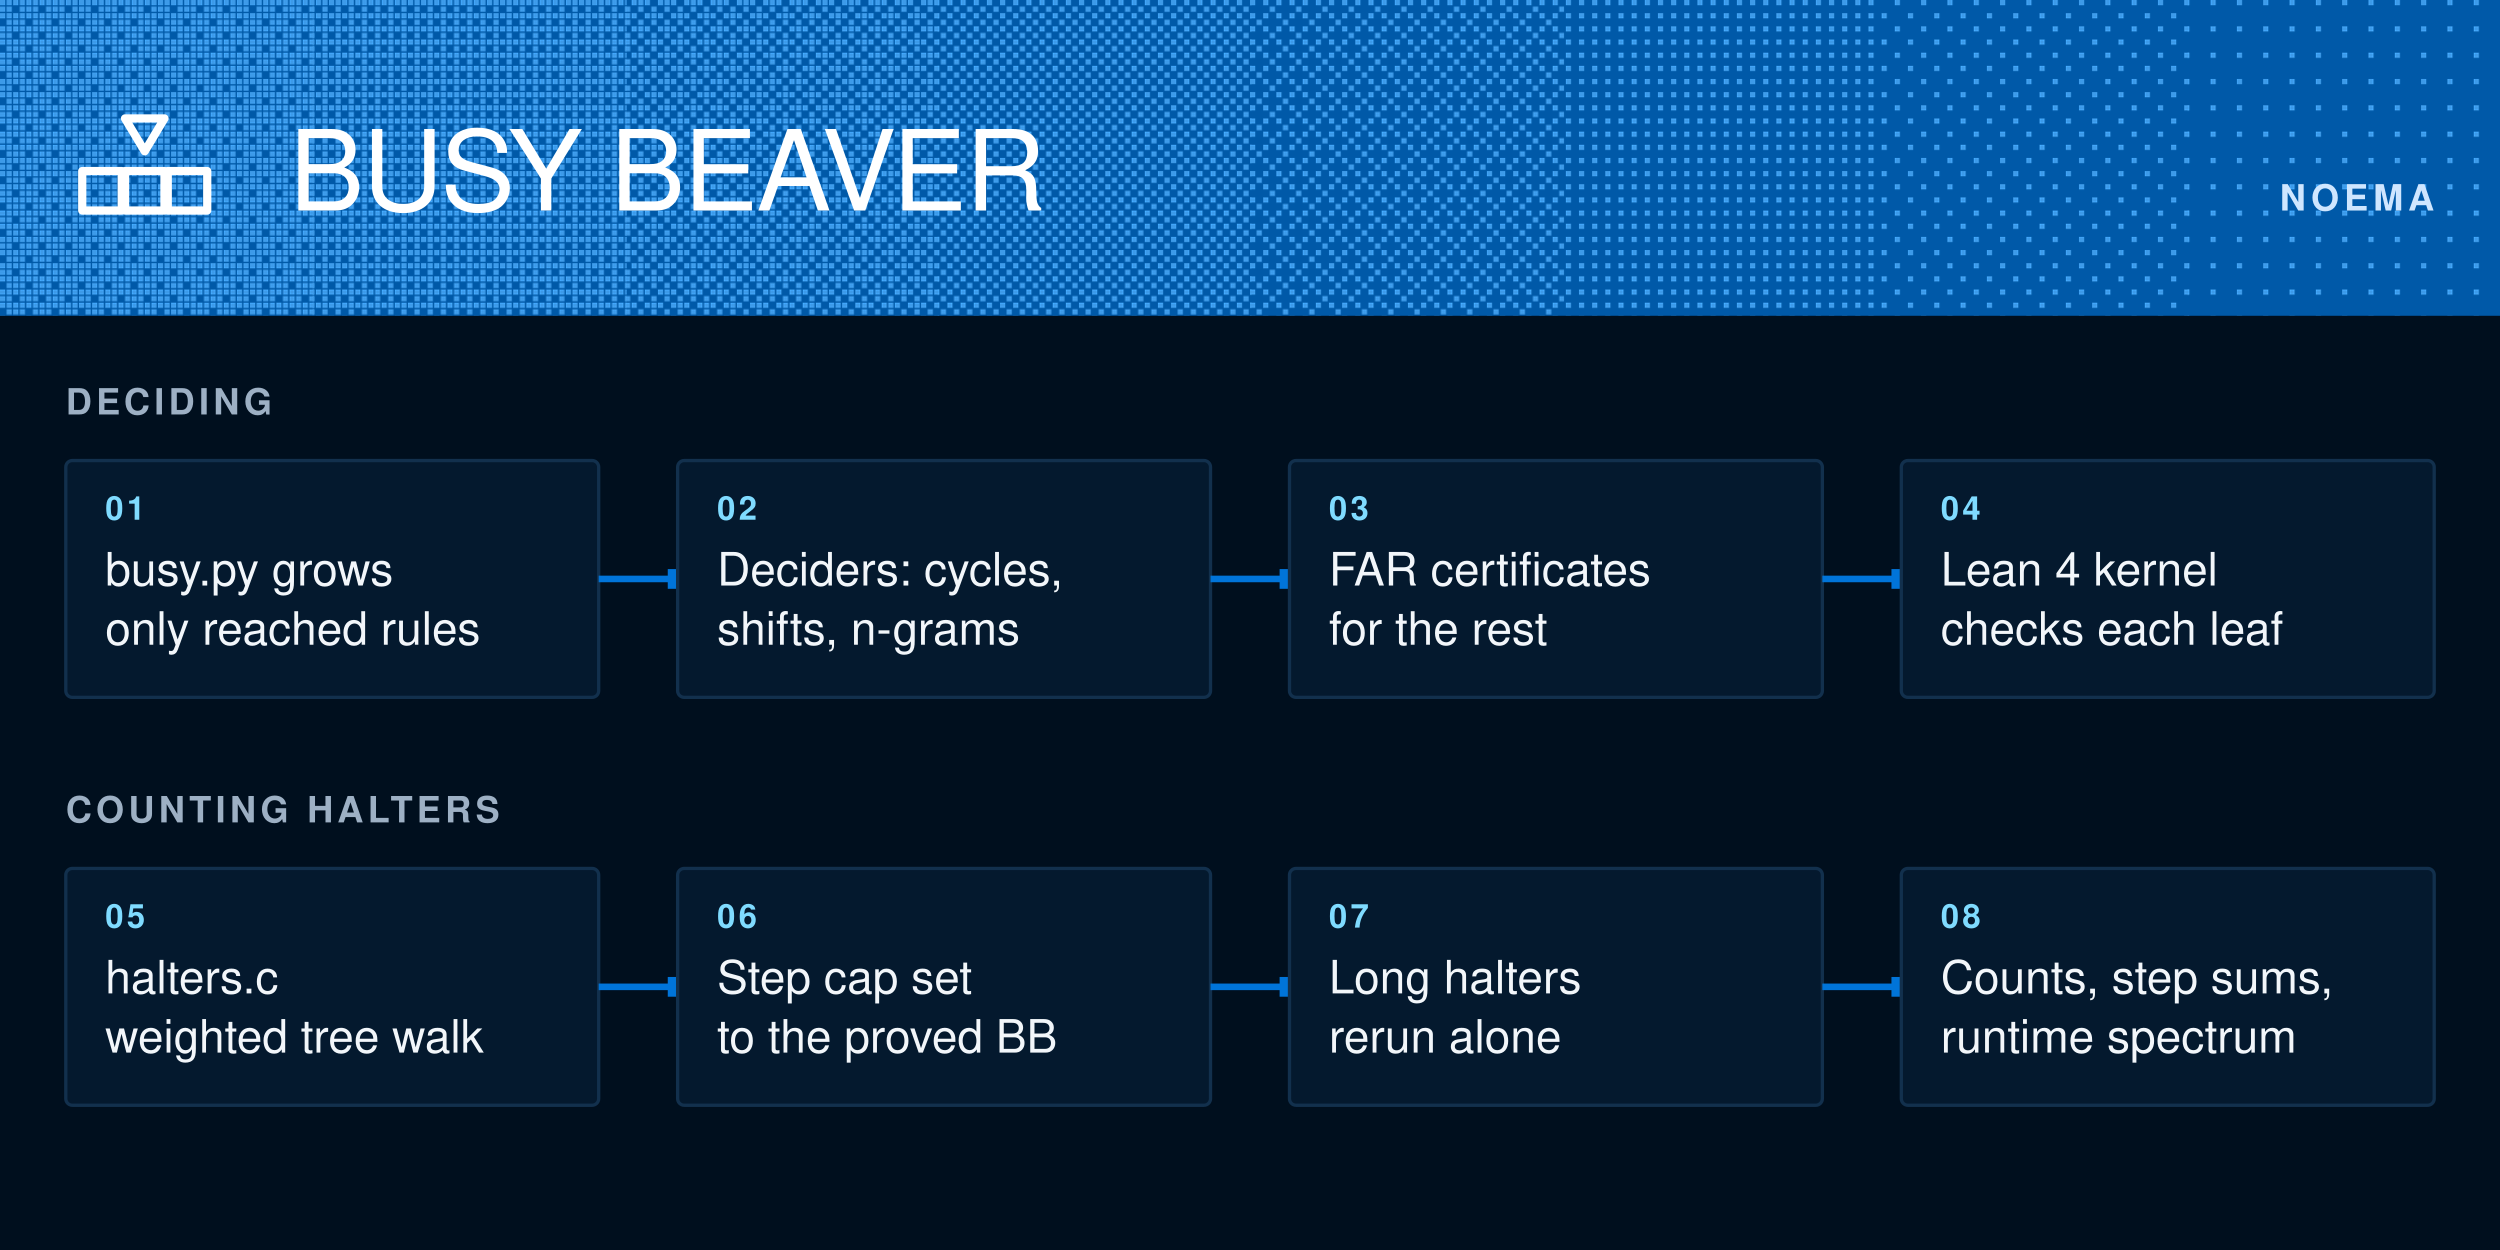
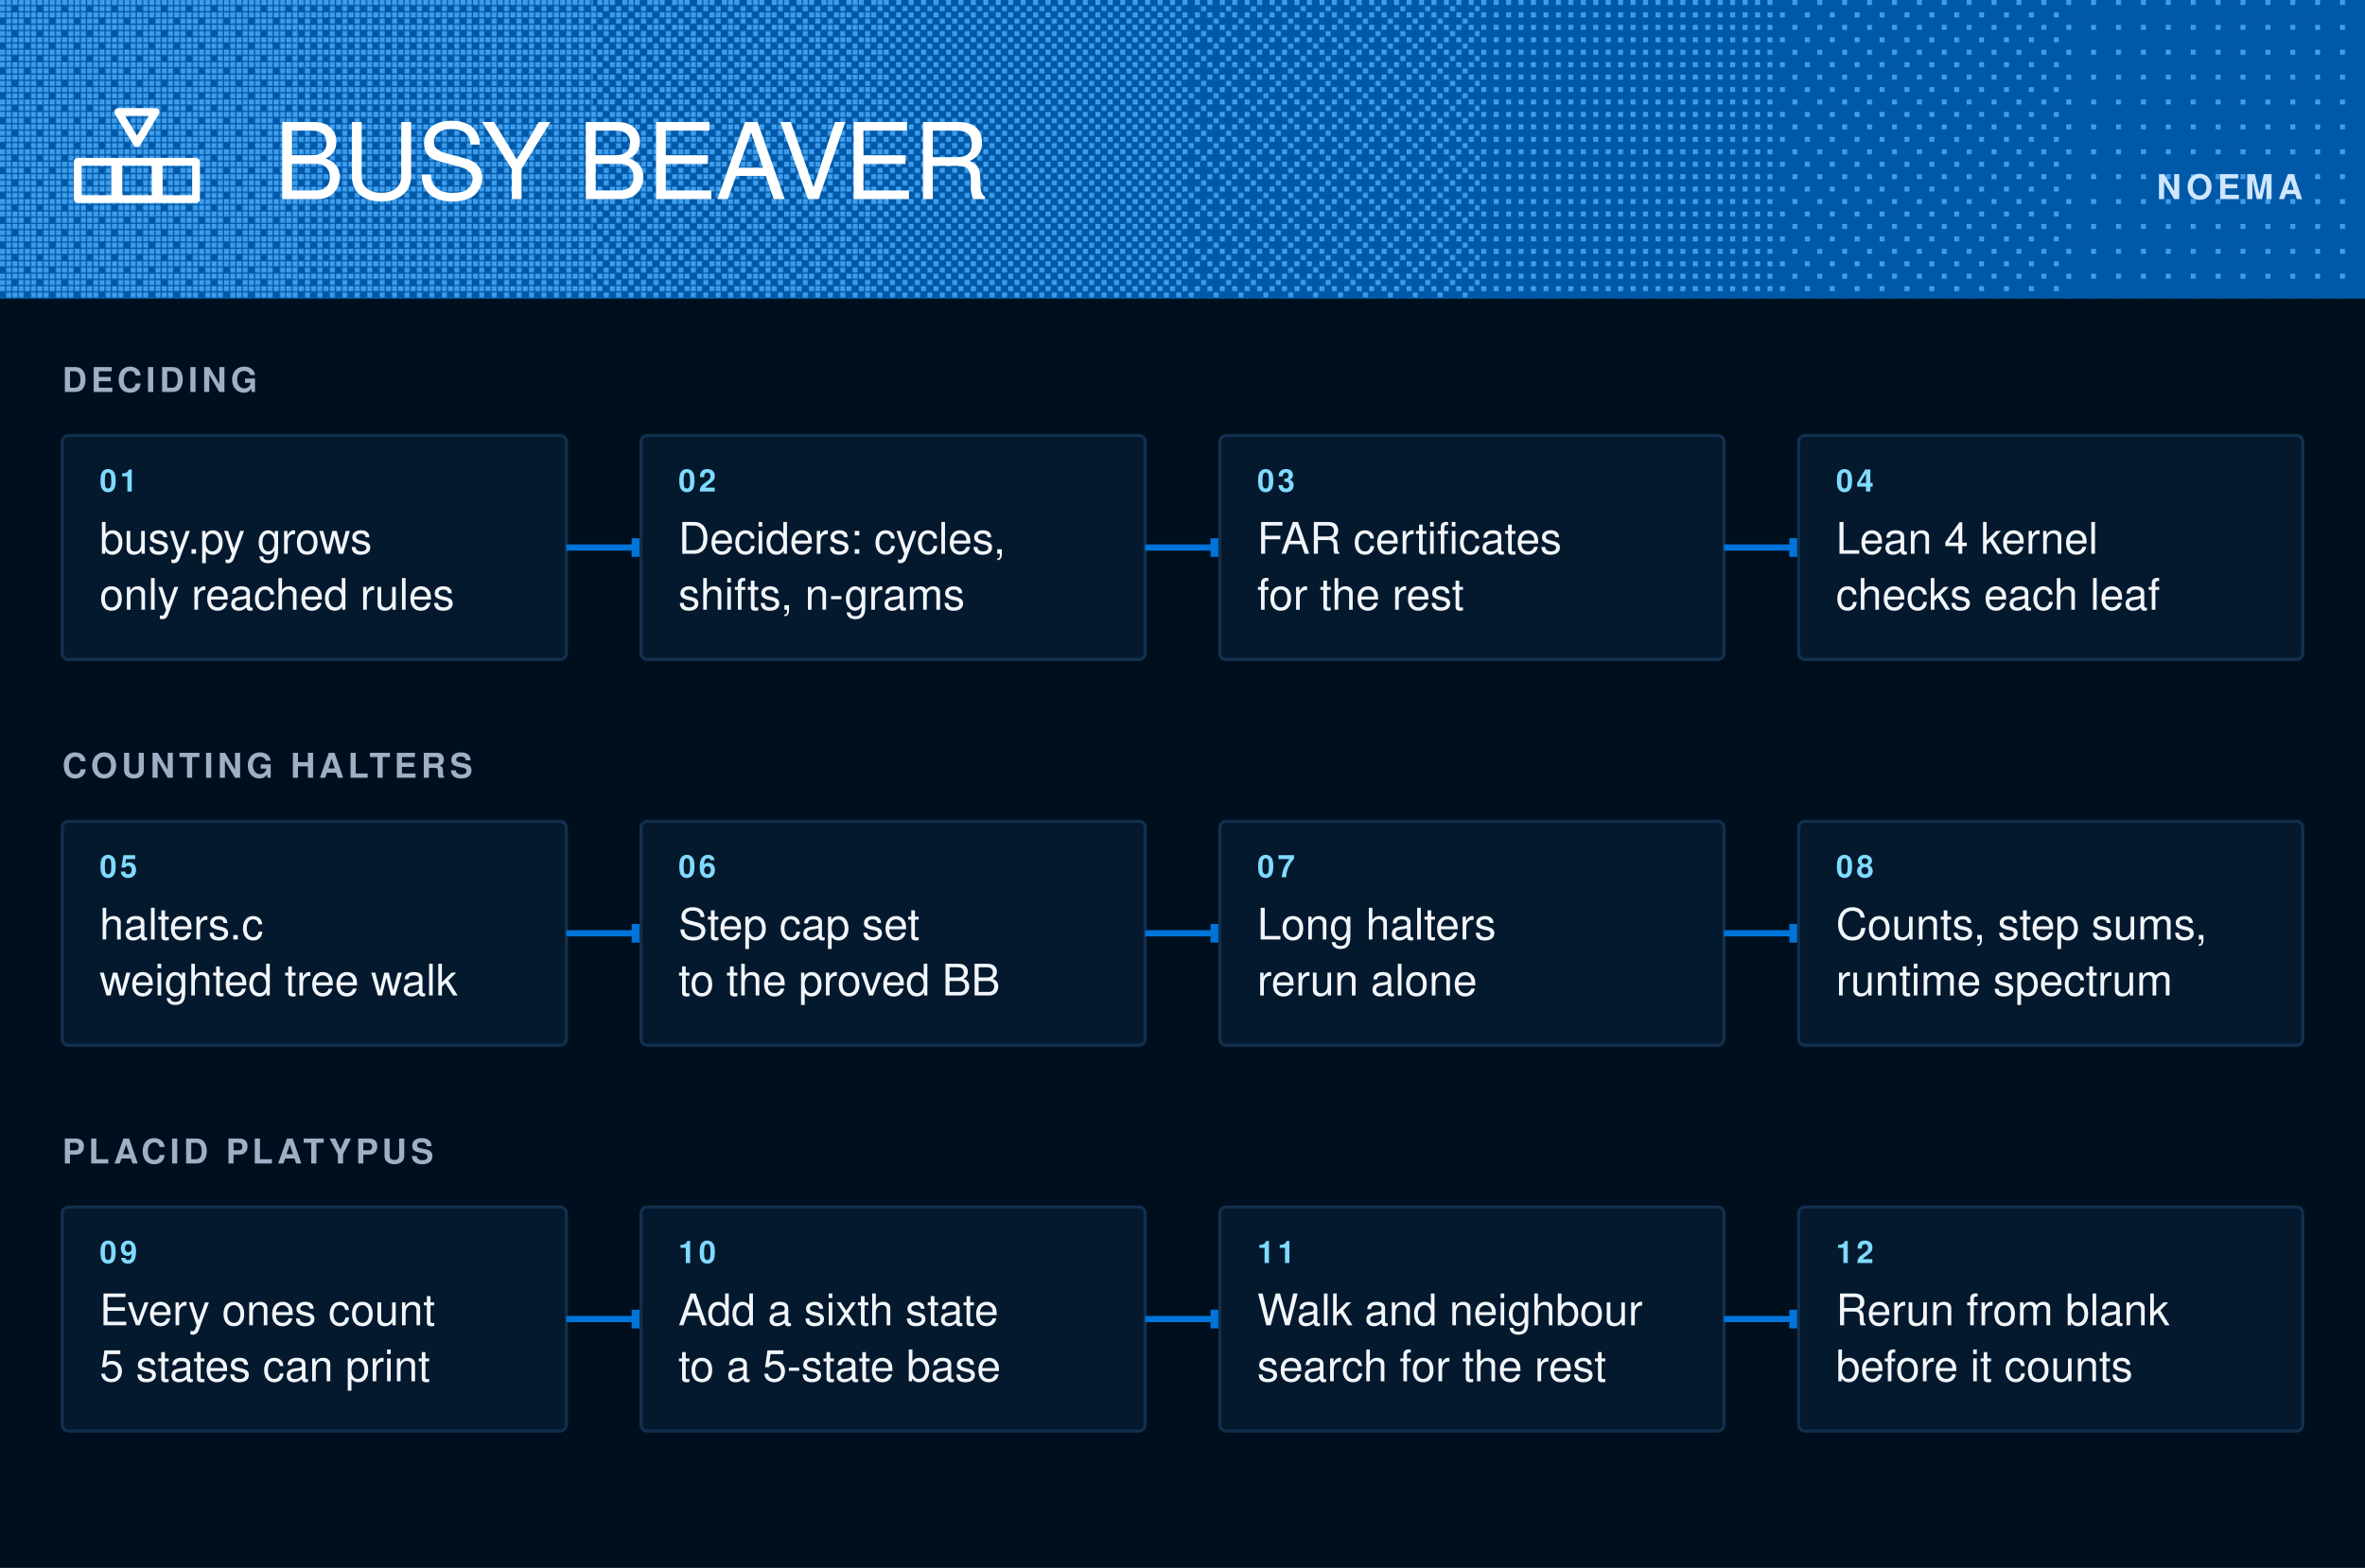
- <svg xmlns="http://www.w3.org/2000/svg" viewBox="0 0 760 380" role="img" aria-label="Busy Beaver tree to deciders to FAR certificates to Lean, and halters.c counting to cross-checks">
+ <svg xmlns="http://www.w3.org/2000/svg" viewBox="0 0 760 504" role="img" aria-label="Busy Beaver tree to deciders to FAR certificates to Lean, halters.c counting, and the Placid Platypus search">
  <defs>
    <pattern id="d0" width="8" height="8" patternUnits="userSpaceOnUse">
      <g fill="#3d9ae8">
        <rect x="0" y="0" width="1.6" height="1.6" />
      </g>
    </pattern>
    <pattern id="d1" width="8" height="8" patternUnits="userSpaceOnUse">
      <g fill="#3d9ae8">
        <rect x="0" y="0" width="1.6" height="1.6" />
        <rect x="4" y="4" width="1.6" height="1.6" />
      </g>
    </pattern>
    <pattern id="d2" width="8" height="8" patternUnits="userSpaceOnUse">
      <g fill="#3d9ae8">
        <rect x="0" y="0" width="1.6" height="1.6" />
        <rect x="4" y="0" width="1.6" height="1.6" />
        <rect x="0" y="4" width="1.6" height="1.6" />
        <rect x="4" y="4" width="1.6" height="1.6" />
      </g>
    </pattern>
    <pattern id="d3" width="8" height="8" patternUnits="userSpaceOnUse">
      <g fill="#3d9ae8">
        <rect x="0" y="0" width="1.6" height="1.6" />
        <rect x="4" y="0" width="1.6" height="1.6" />
        <rect x="2" y="2" width="1.6" height="1.6" />
        <rect x="0" y="4" width="1.6" height="1.6" />
        <rect x="4" y="4" width="1.6" height="1.6" />
        <rect x="6" y="6" width="1.6" height="1.6" />
      </g>
    </pattern>
    <pattern id="d4" width="8" height="8" patternUnits="userSpaceOnUse">
      <g fill="#3d9ae8">
        <rect x="0" y="0" width="1.6" height="1.6" />
        <rect x="4" y="0" width="1.6" height="1.6" />
        <rect x="2" y="2" width="1.6" height="1.6" />
        <rect x="6" y="2" width="1.6" height="1.6" />
        <rect x="0" y="4" width="1.6" height="1.6" />
        <rect x="4" y="4" width="1.6" height="1.6" />
        <rect x="2" y="6" width="1.6" height="1.6" />
        <rect x="6" y="6" width="1.6" height="1.6" />
      </g>
    </pattern>
    <pattern id="d5" width="8" height="8" patternUnits="userSpaceOnUse">
      <g fill="#3d9ae8">
        <rect x="0" y="0" width="1.6" height="1.6" />
        <rect x="2" y="0" width="1.6" height="1.6" />
        <rect x="4" y="0" width="1.6" height="1.6" />
        <rect x="2" y="2" width="1.6" height="1.6" />
        <rect x="6" y="2" width="1.6" height="1.6" />
        <rect x="0" y="4" width="1.6" height="1.6" />
        <rect x="4" y="4" width="1.6" height="1.6" />
        <rect x="6" y="4" width="1.6" height="1.6" />
        <rect x="2" y="6" width="1.6" height="1.6" />
        <rect x="6" y="6" width="1.6" height="1.6" />
      </g>
    </pattern>
    <pattern id="d6" width="8" height="8" patternUnits="userSpaceOnUse">
      <g fill="#3d9ae8">
        <rect x="0" y="0" width="1.6" height="1.6" />
        <rect x="2" y="0" width="1.6" height="1.6" />
        <rect x="4" y="0" width="1.6" height="1.6" />
        <rect x="6" y="0" width="1.6" height="1.6" />
        <rect x="2" y="2" width="1.6" height="1.6" />
        <rect x="6" y="2" width="1.6" height="1.6" />
        <rect x="0" y="4" width="1.6" height="1.6" />
        <rect x="2" y="4" width="1.6" height="1.6" />
        <rect x="4" y="4" width="1.6" height="1.6" />
        <rect x="6" y="4" width="1.6" height="1.6" />
        <rect x="2" y="6" width="1.6" height="1.6" />
        <rect x="6" y="6" width="1.6" height="1.6" />
      </g>
    </pattern>
    <pattern id="d7" width="8" height="8" patternUnits="userSpaceOnUse">
      <g fill="#3d9ae8">
        <rect x="0" y="0" width="1.6" height="1.6" />
        <rect x="2" y="0" width="1.6" height="1.6" />
        <rect x="4" y="0" width="1.6" height="1.6" />
        <rect x="6" y="0" width="1.6" height="1.6" />
        <rect x="0" y="2" width="1.6" height="1.6" />
        <rect x="2" y="2" width="1.6" height="1.6" />
        <rect x="6" y="2" width="1.6" height="1.6" />
        <rect x="0" y="4" width="1.6" height="1.6" />
        <rect x="2" y="4" width="1.6" height="1.6" />
        <rect x="4" y="4" width="1.6" height="1.6" />
        <rect x="6" y="4" width="1.6" height="1.6" />
        <rect x="2" y="6" width="1.6" height="1.6" />
        <rect x="4" y="6" width="1.6" height="1.6" />
        <rect x="6" y="6" width="1.6" height="1.6" />
      </g>
    </pattern>
  </defs>
-   <rect width="760" height="380" fill="#000f1e" />
+   <rect width="760" height="504" fill="#000f1e" />
  <rect x="0" y="0" width="760" height="96" fill="#0059a8" />
  <rect x="0" y="0" width="95.5" height="96" fill="url(#d7)" />
  <rect x="95" y="0" width="95.5" height="96" fill="url(#d6)" />
  <rect x="190" y="0" width="95.5" height="96" fill="url(#d5)" />
  <rect x="285" y="0" width="95.5" height="96" fill="url(#d4)" />
  <rect x="380" y="0" width="95.5" height="96" fill="url(#d3)" />
  <rect x="475" y="0" width="95.5" height="96" fill="url(#d2)" />
  <rect x="570" y="0" width="95.5" height="96" fill="url(#d1)" />
  <rect x="665" y="0" width="95.5" height="96" fill="url(#d0)" />
  <g transform="translate(20 24) scale(1)" fill="none" stroke="#ffffff" stroke-width="2.5" stroke-linecap="round" stroke-linejoin="round" color="#ffffff">
    <rect x="5" y="28" width="12" height="12" />
    <rect x="18" y="28" width="12" height="12" />
    <rect x="31" y="28" width="12" height="12" />
    <path d="M24 22 18 12h12z" />
  </g>
  <text x="88" y="64" font-family="'Hanken Grotesk', -apple-system, 'Helvetica Neue', Helvetica, Arial, sans-serif" font-size="34" font-weight="200" fill="#ffffff" text-anchor="start" letter-spacing="-0.5">BUSY BEAVER</text>
  <text x="740" y="64" font-family="'Hanken Grotesk', -apple-system, 'Helvetica Neue', Helvetica, Arial, sans-serif" font-size="11" font-weight="600" fill="#cfe6ff" text-anchor="end" letter-spacing="1.5">NOEMA</text>
  <text x="20" y="126" font-family="'Hanken Grotesk', -apple-system, 'Helvetica Neue', Helvetica, Arial, sans-serif" font-size="11" font-weight="600" fill="#9db0c4" text-anchor="start" letter-spacing="1.3">DECIDING</text>
  <rect x="20" y="140" width="162" height="72" rx="2" fill="#04192e" stroke="#12304d" />
  <text x="32" y="158" font-family="'Hanken Grotesk', -apple-system, 'Helvetica Neue', Helvetica, Arial, sans-serif" font-size="10" font-weight="600" fill="#7FDBFF" text-anchor="start" letter-spacing="1">01</text>
  <text x="32" y="178" font-family="'Hanken Grotesk', -apple-system, 'Helvetica Neue', Helvetica, Arial, sans-serif" font-size="14" font-weight="400" fill="#f2f6fa" text-anchor="start">busy.py grows</text>
  <text x="32" y="196" font-family="'Hanken Grotesk', -apple-system, 'Helvetica Neue', Helvetica, Arial, sans-serif" font-size="14" font-weight="400" fill="#f2f6fa" text-anchor="start">only reached rules</text>
  <path d="M182 176h24" stroke="#0074D9" stroke-width="2" />
  <rect x="203" y="173" width="6" height="6" fill="#0074D9" />
  <rect x="206" y="140" width="162" height="72" rx="2" fill="#04192e" stroke="#12304d" />
  <text x="218" y="158" font-family="'Hanken Grotesk', -apple-system, 'Helvetica Neue', Helvetica, Arial, sans-serif" font-size="10" font-weight="600" fill="#7FDBFF" text-anchor="start" letter-spacing="1">02</text>
  <text x="218" y="178" font-family="'Hanken Grotesk', -apple-system, 'Helvetica Neue', Helvetica, Arial, sans-serif" font-size="14" font-weight="400" fill="#f2f6fa" text-anchor="start">Deciders: cycles,</text>
  <text x="218" y="196" font-family="'Hanken Grotesk', -apple-system, 'Helvetica Neue', Helvetica, Arial, sans-serif" font-size="14" font-weight="400" fill="#f2f6fa" text-anchor="start">shifts, n-grams</text>
  <path d="M368 176h24" stroke="#0074D9" stroke-width="2" />
  <rect x="389" y="173" width="6" height="6" fill="#0074D9" />
  <rect x="392" y="140" width="162" height="72" rx="2" fill="#04192e" stroke="#12304d" />
  <text x="404" y="158" font-family="'Hanken Grotesk', -apple-system, 'Helvetica Neue', Helvetica, Arial, sans-serif" font-size="10" font-weight="600" fill="#7FDBFF" text-anchor="start" letter-spacing="1">03</text>
  <text x="404" y="178" font-family="'Hanken Grotesk', -apple-system, 'Helvetica Neue', Helvetica, Arial, sans-serif" font-size="14" font-weight="400" fill="#f2f6fa" text-anchor="start">FAR certificates</text>
  <text x="404" y="196" font-family="'Hanken Grotesk', -apple-system, 'Helvetica Neue', Helvetica, Arial, sans-serif" font-size="14" font-weight="400" fill="#f2f6fa" text-anchor="start">for the rest</text>
  <path d="M554 176h24" stroke="#0074D9" stroke-width="2" />
  <rect x="575" y="173" width="6" height="6" fill="#0074D9" />
  <rect x="578" y="140" width="162" height="72" rx="2" fill="#04192e" stroke="#12304d" />
  <text x="590" y="158" font-family="'Hanken Grotesk', -apple-system, 'Helvetica Neue', Helvetica, Arial, sans-serif" font-size="10" font-weight="600" fill="#7FDBFF" text-anchor="start" letter-spacing="1">04</text>
  <text x="590" y="178" font-family="'Hanken Grotesk', -apple-system, 'Helvetica Neue', Helvetica, Arial, sans-serif" font-size="14" font-weight="400" fill="#f2f6fa" text-anchor="start">Lean 4 kernel</text>
  <text x="590" y="196" font-family="'Hanken Grotesk', -apple-system, 'Helvetica Neue', Helvetica, Arial, sans-serif" font-size="14" font-weight="400" fill="#f2f6fa" text-anchor="start">checks each leaf</text>
  <text x="20" y="250" font-family="'Hanken Grotesk', -apple-system, 'Helvetica Neue', Helvetica, Arial, sans-serif" font-size="11" font-weight="600" fill="#9db0c4" text-anchor="start" letter-spacing="1.3">COUNTING HALTERS</text>
  <rect x="20" y="264" width="162" height="72" rx="2" fill="#04192e" stroke="#12304d" />
  <text x="32" y="282" font-family="'Hanken Grotesk', -apple-system, 'Helvetica Neue', Helvetica, Arial, sans-serif" font-size="10" font-weight="600" fill="#7FDBFF" text-anchor="start" letter-spacing="1">05</text>
  <text x="32" y="302" font-family="'Hanken Grotesk', -apple-system, 'Helvetica Neue', Helvetica, Arial, sans-serif" font-size="14" font-weight="400" fill="#f2f6fa" text-anchor="start">halters.c</text>
  <text x="32" y="320" font-family="'Hanken Grotesk', -apple-system, 'Helvetica Neue', Helvetica, Arial, sans-serif" font-size="14" font-weight="400" fill="#f2f6fa" text-anchor="start">weighted tree walk</text>
  <path d="M182 300h24" stroke="#0074D9" stroke-width="2" />
  <rect x="203" y="297" width="6" height="6" fill="#0074D9" />
  <rect x="206" y="264" width="162" height="72" rx="2" fill="#04192e" stroke="#12304d" />
  <text x="218" y="282" font-family="'Hanken Grotesk', -apple-system, 'Helvetica Neue', Helvetica, Arial, sans-serif" font-size="10" font-weight="600" fill="#7FDBFF" text-anchor="start" letter-spacing="1">06</text>
  <text x="218" y="302" font-family="'Hanken Grotesk', -apple-system, 'Helvetica Neue', Helvetica, Arial, sans-serif" font-size="14" font-weight="400" fill="#f2f6fa" text-anchor="start">Step cap set</text>
  <text x="218" y="320" font-family="'Hanken Grotesk', -apple-system, 'Helvetica Neue', Helvetica, Arial, sans-serif" font-size="14" font-weight="400" fill="#f2f6fa" text-anchor="start">to the proved BB</text>
  <path d="M368 300h24" stroke="#0074D9" stroke-width="2" />
  <rect x="389" y="297" width="6" height="6" fill="#0074D9" />
  <rect x="392" y="264" width="162" height="72" rx="2" fill="#04192e" stroke="#12304d" />
  <text x="404" y="282" font-family="'Hanken Grotesk', -apple-system, 'Helvetica Neue', Helvetica, Arial, sans-serif" font-size="10" font-weight="600" fill="#7FDBFF" text-anchor="start" letter-spacing="1">07</text>
  <text x="404" y="302" font-family="'Hanken Grotesk', -apple-system, 'Helvetica Neue', Helvetica, Arial, sans-serif" font-size="14" font-weight="400" fill="#f2f6fa" text-anchor="start">Long halters</text>
  <text x="404" y="320" font-family="'Hanken Grotesk', -apple-system, 'Helvetica Neue', Helvetica, Arial, sans-serif" font-size="14" font-weight="400" fill="#f2f6fa" text-anchor="start">rerun alone</text>
  <path d="M554 300h24" stroke="#0074D9" stroke-width="2" />
  <rect x="575" y="297" width="6" height="6" fill="#0074D9" />
  <rect x="578" y="264" width="162" height="72" rx="2" fill="#04192e" stroke="#12304d" />
  <text x="590" y="282" font-family="'Hanken Grotesk', -apple-system, 'Helvetica Neue', Helvetica, Arial, sans-serif" font-size="10" font-weight="600" fill="#7FDBFF" text-anchor="start" letter-spacing="1">08</text>
  <text x="590" y="302" font-family="'Hanken Grotesk', -apple-system, 'Helvetica Neue', Helvetica, Arial, sans-serif" font-size="14" font-weight="400" fill="#f2f6fa" text-anchor="start">Counts, step sums,</text>
  <text x="590" y="320" font-family="'Hanken Grotesk', -apple-system, 'Helvetica Neue', Helvetica, Arial, sans-serif" font-size="14" font-weight="400" fill="#f2f6fa" text-anchor="start">runtime spectrum</text>
+   <text x="20" y="374" font-family="'Hanken Grotesk', -apple-system, 'Helvetica Neue', Helvetica, Arial, sans-serif" font-size="11" font-weight="600" fill="#9db0c4" text-anchor="start" letter-spacing="1.3">PLACID PLATYPUS</text>
+   <rect x="20" y="388" width="162" height="72" rx="2" fill="#04192e" stroke="#12304d" />
+   <text x="32" y="406" font-family="'Hanken Grotesk', -apple-system, 'Helvetica Neue', Helvetica, Arial, sans-serif" font-size="10" font-weight="600" fill="#7FDBFF" text-anchor="start" letter-spacing="1">09</text>
+   <text x="32" y="426" font-family="'Hanken Grotesk', -apple-system, 'Helvetica Neue', Helvetica, Arial, sans-serif" font-size="14" font-weight="400" fill="#f2f6fa" text-anchor="start">Every ones count</text>
+   <text x="32" y="444" font-family="'Hanken Grotesk', -apple-system, 'Helvetica Neue', Helvetica, Arial, sans-serif" font-size="14" font-weight="400" fill="#f2f6fa" text-anchor="start">5 states can print</text>
+   <path d="M182 424h24" stroke="#0074D9" stroke-width="2" />
+   <rect x="203" y="421" width="6" height="6" fill="#0074D9" />
+   <rect x="206" y="388" width="162" height="72" rx="2" fill="#04192e" stroke="#12304d" />
+   <text x="218" y="406" font-family="'Hanken Grotesk', -apple-system, 'Helvetica Neue', Helvetica, Arial, sans-serif" font-size="10" font-weight="600" fill="#7FDBFF" text-anchor="start" letter-spacing="1">10</text>
+   <text x="218" y="426" font-family="'Hanken Grotesk', -apple-system, 'Helvetica Neue', Helvetica, Arial, sans-serif" font-size="14" font-weight="400" fill="#f2f6fa" text-anchor="start">Add a sixth state</text>
+   <text x="218" y="444" font-family="'Hanken Grotesk', -apple-system, 'Helvetica Neue', Helvetica, Arial, sans-serif" font-size="14" font-weight="400" fill="#f2f6fa" text-anchor="start">to a 5-state base</text>
+   <path d="M368 424h24" stroke="#0074D9" stroke-width="2" />
+   <rect x="389" y="421" width="6" height="6" fill="#0074D9" />
+   <rect x="392" y="388" width="162" height="72" rx="2" fill="#04192e" stroke="#12304d" />
+   <text x="404" y="406" font-family="'Hanken Grotesk', -apple-system, 'Helvetica Neue', Helvetica, Arial, sans-serif" font-size="10" font-weight="600" fill="#7FDBFF" text-anchor="start" letter-spacing="1">11</text>
+   <text x="404" y="426" font-family="'Hanken Grotesk', -apple-system, 'Helvetica Neue', Helvetica, Arial, sans-serif" font-size="14" font-weight="400" fill="#f2f6fa" text-anchor="start">Walk and neighbour</text>
+   <text x="404" y="444" font-family="'Hanken Grotesk', -apple-system, 'Helvetica Neue', Helvetica, Arial, sans-serif" font-size="14" font-weight="400" fill="#f2f6fa" text-anchor="start">search for the rest</text>
+   <path d="M554 424h24" stroke="#0074D9" stroke-width="2" />
+   <rect x="575" y="421" width="6" height="6" fill="#0074D9" />
+   <rect x="578" y="388" width="162" height="72" rx="2" fill="#04192e" stroke="#12304d" />
+   <text x="590" y="406" font-family="'Hanken Grotesk', -apple-system, 'Helvetica Neue', Helvetica, Arial, sans-serif" font-size="10" font-weight="600" fill="#7FDBFF" text-anchor="start" letter-spacing="1">12</text>
+   <text x="590" y="426" font-family="'Hanken Grotesk', -apple-system, 'Helvetica Neue', Helvetica, Arial, sans-serif" font-size="14" font-weight="400" fill="#f2f6fa" text-anchor="start">Rerun from blank</text>
+   <text x="590" y="444" font-family="'Hanken Grotesk', -apple-system, 'Helvetica Neue', Helvetica, Arial, sans-serif" font-size="14" font-weight="400" fill="#f2f6fa" text-anchor="start">before it counts</text>
</svg>
